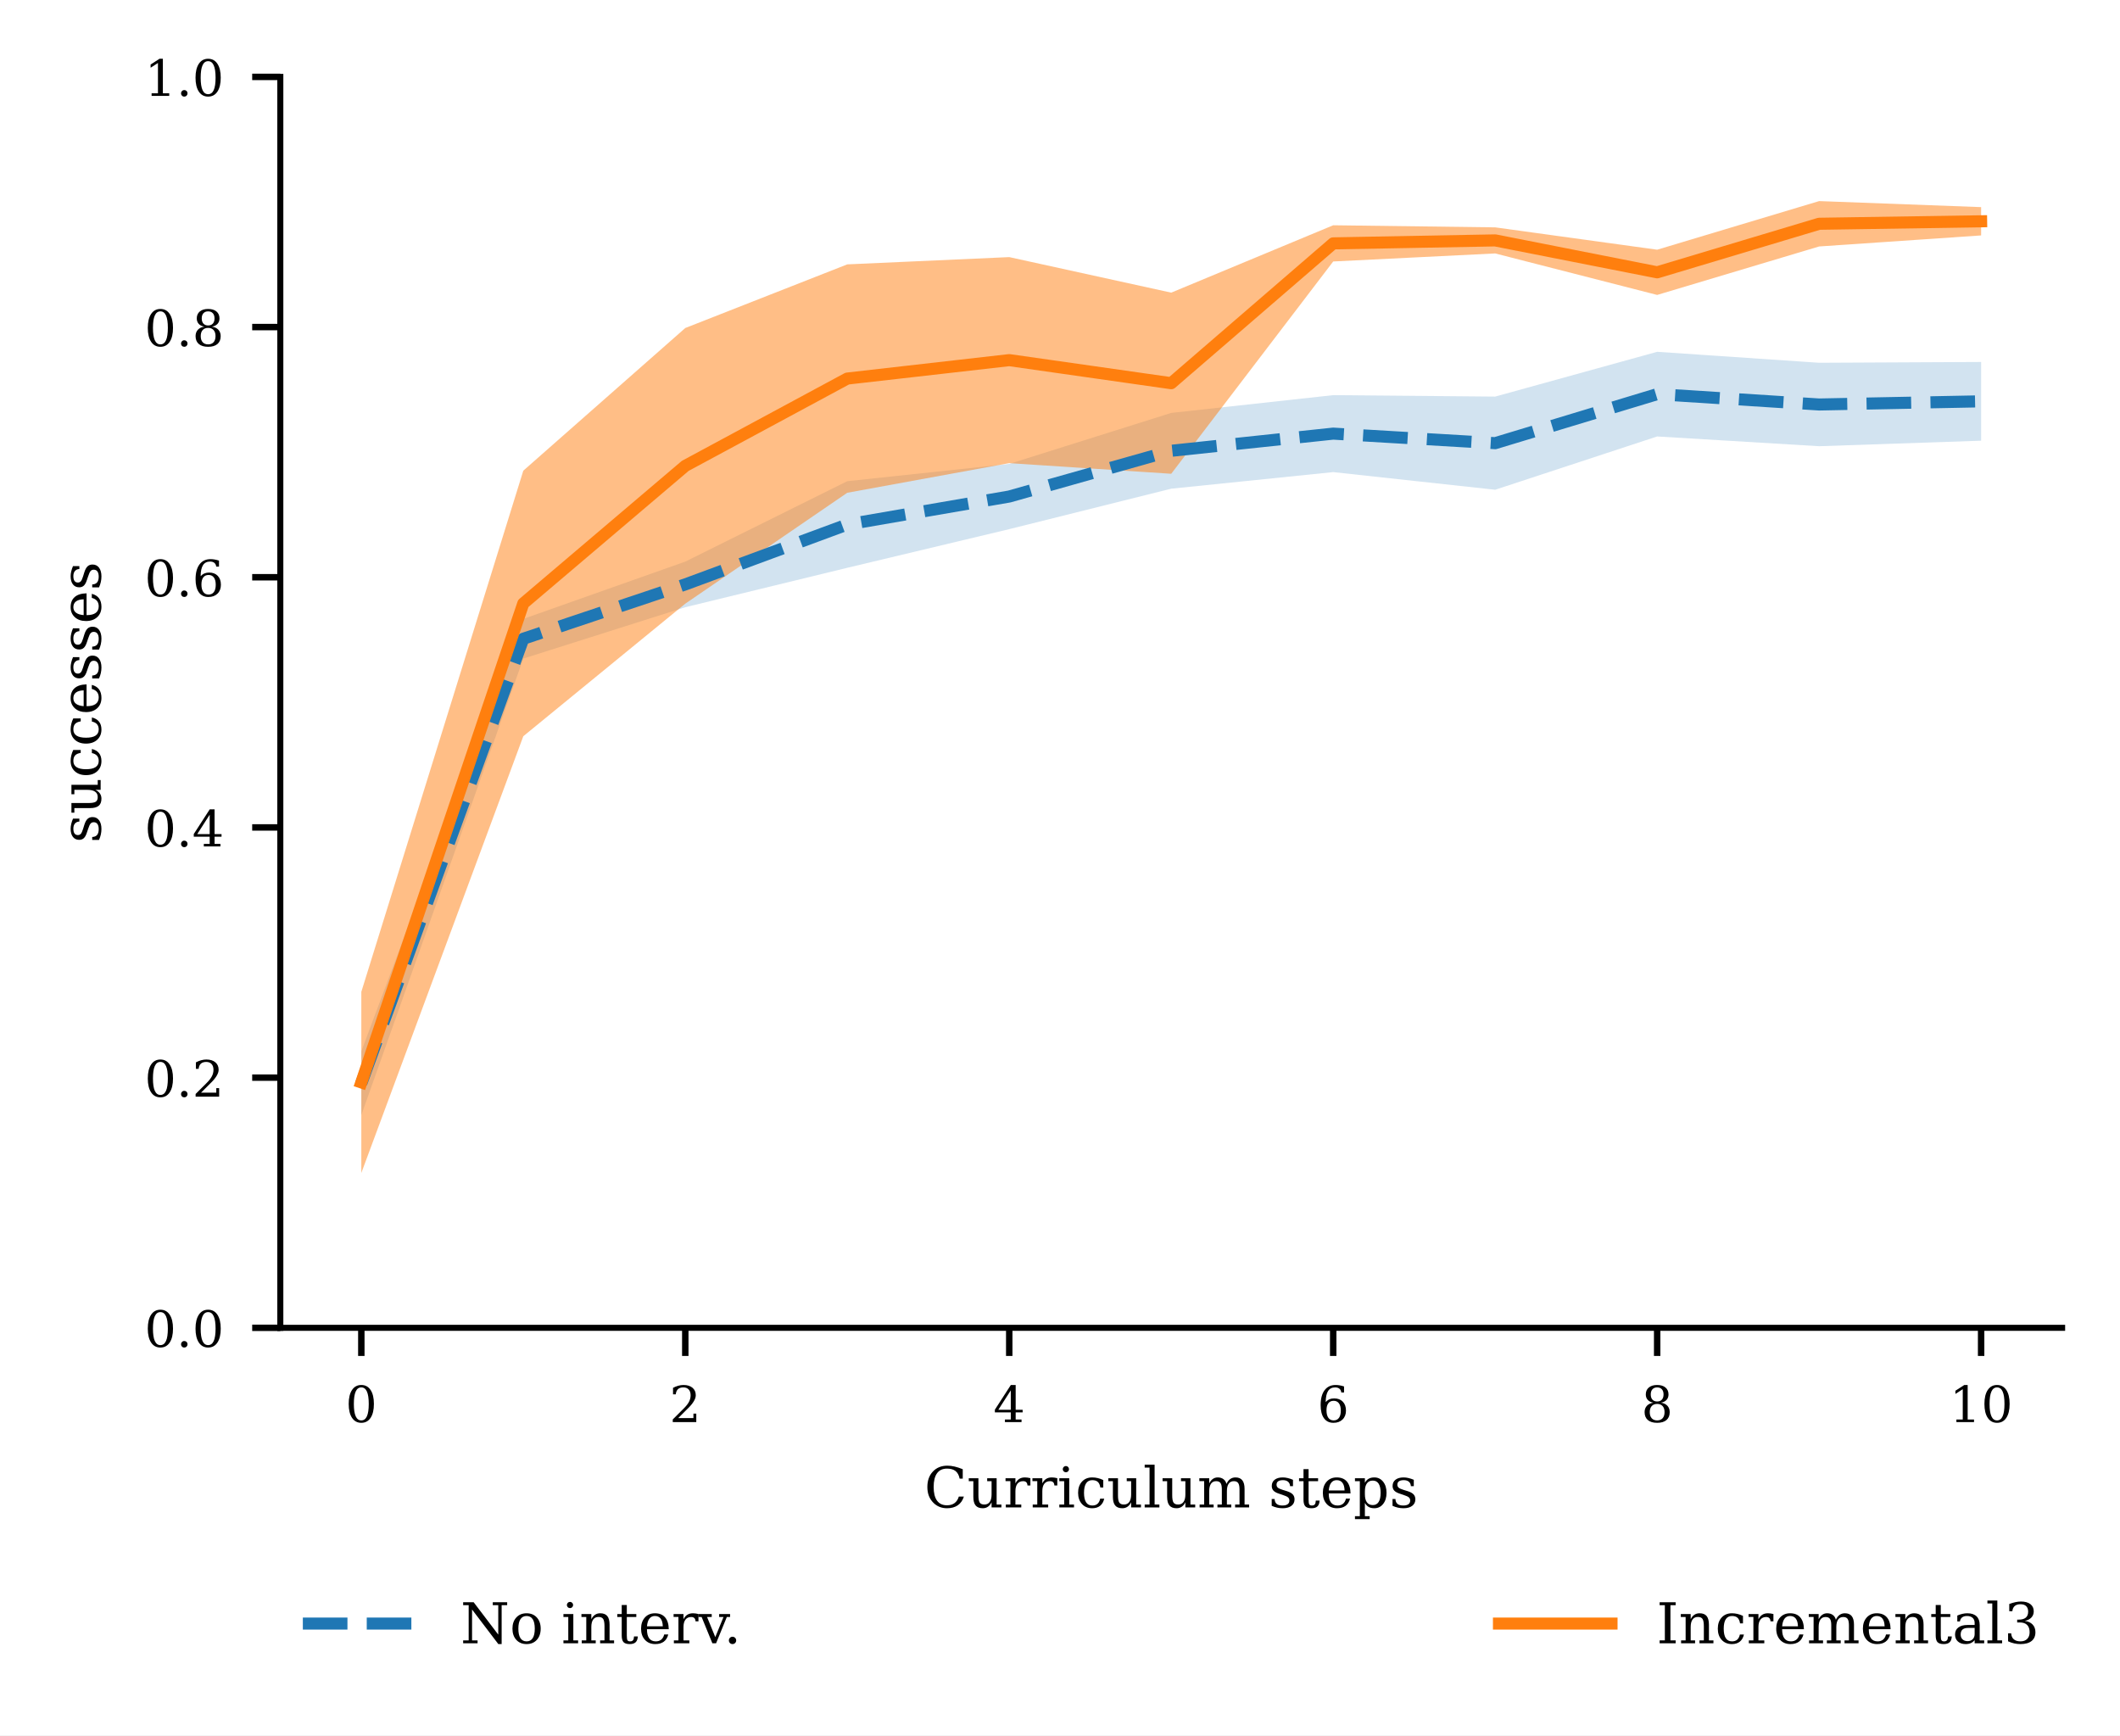
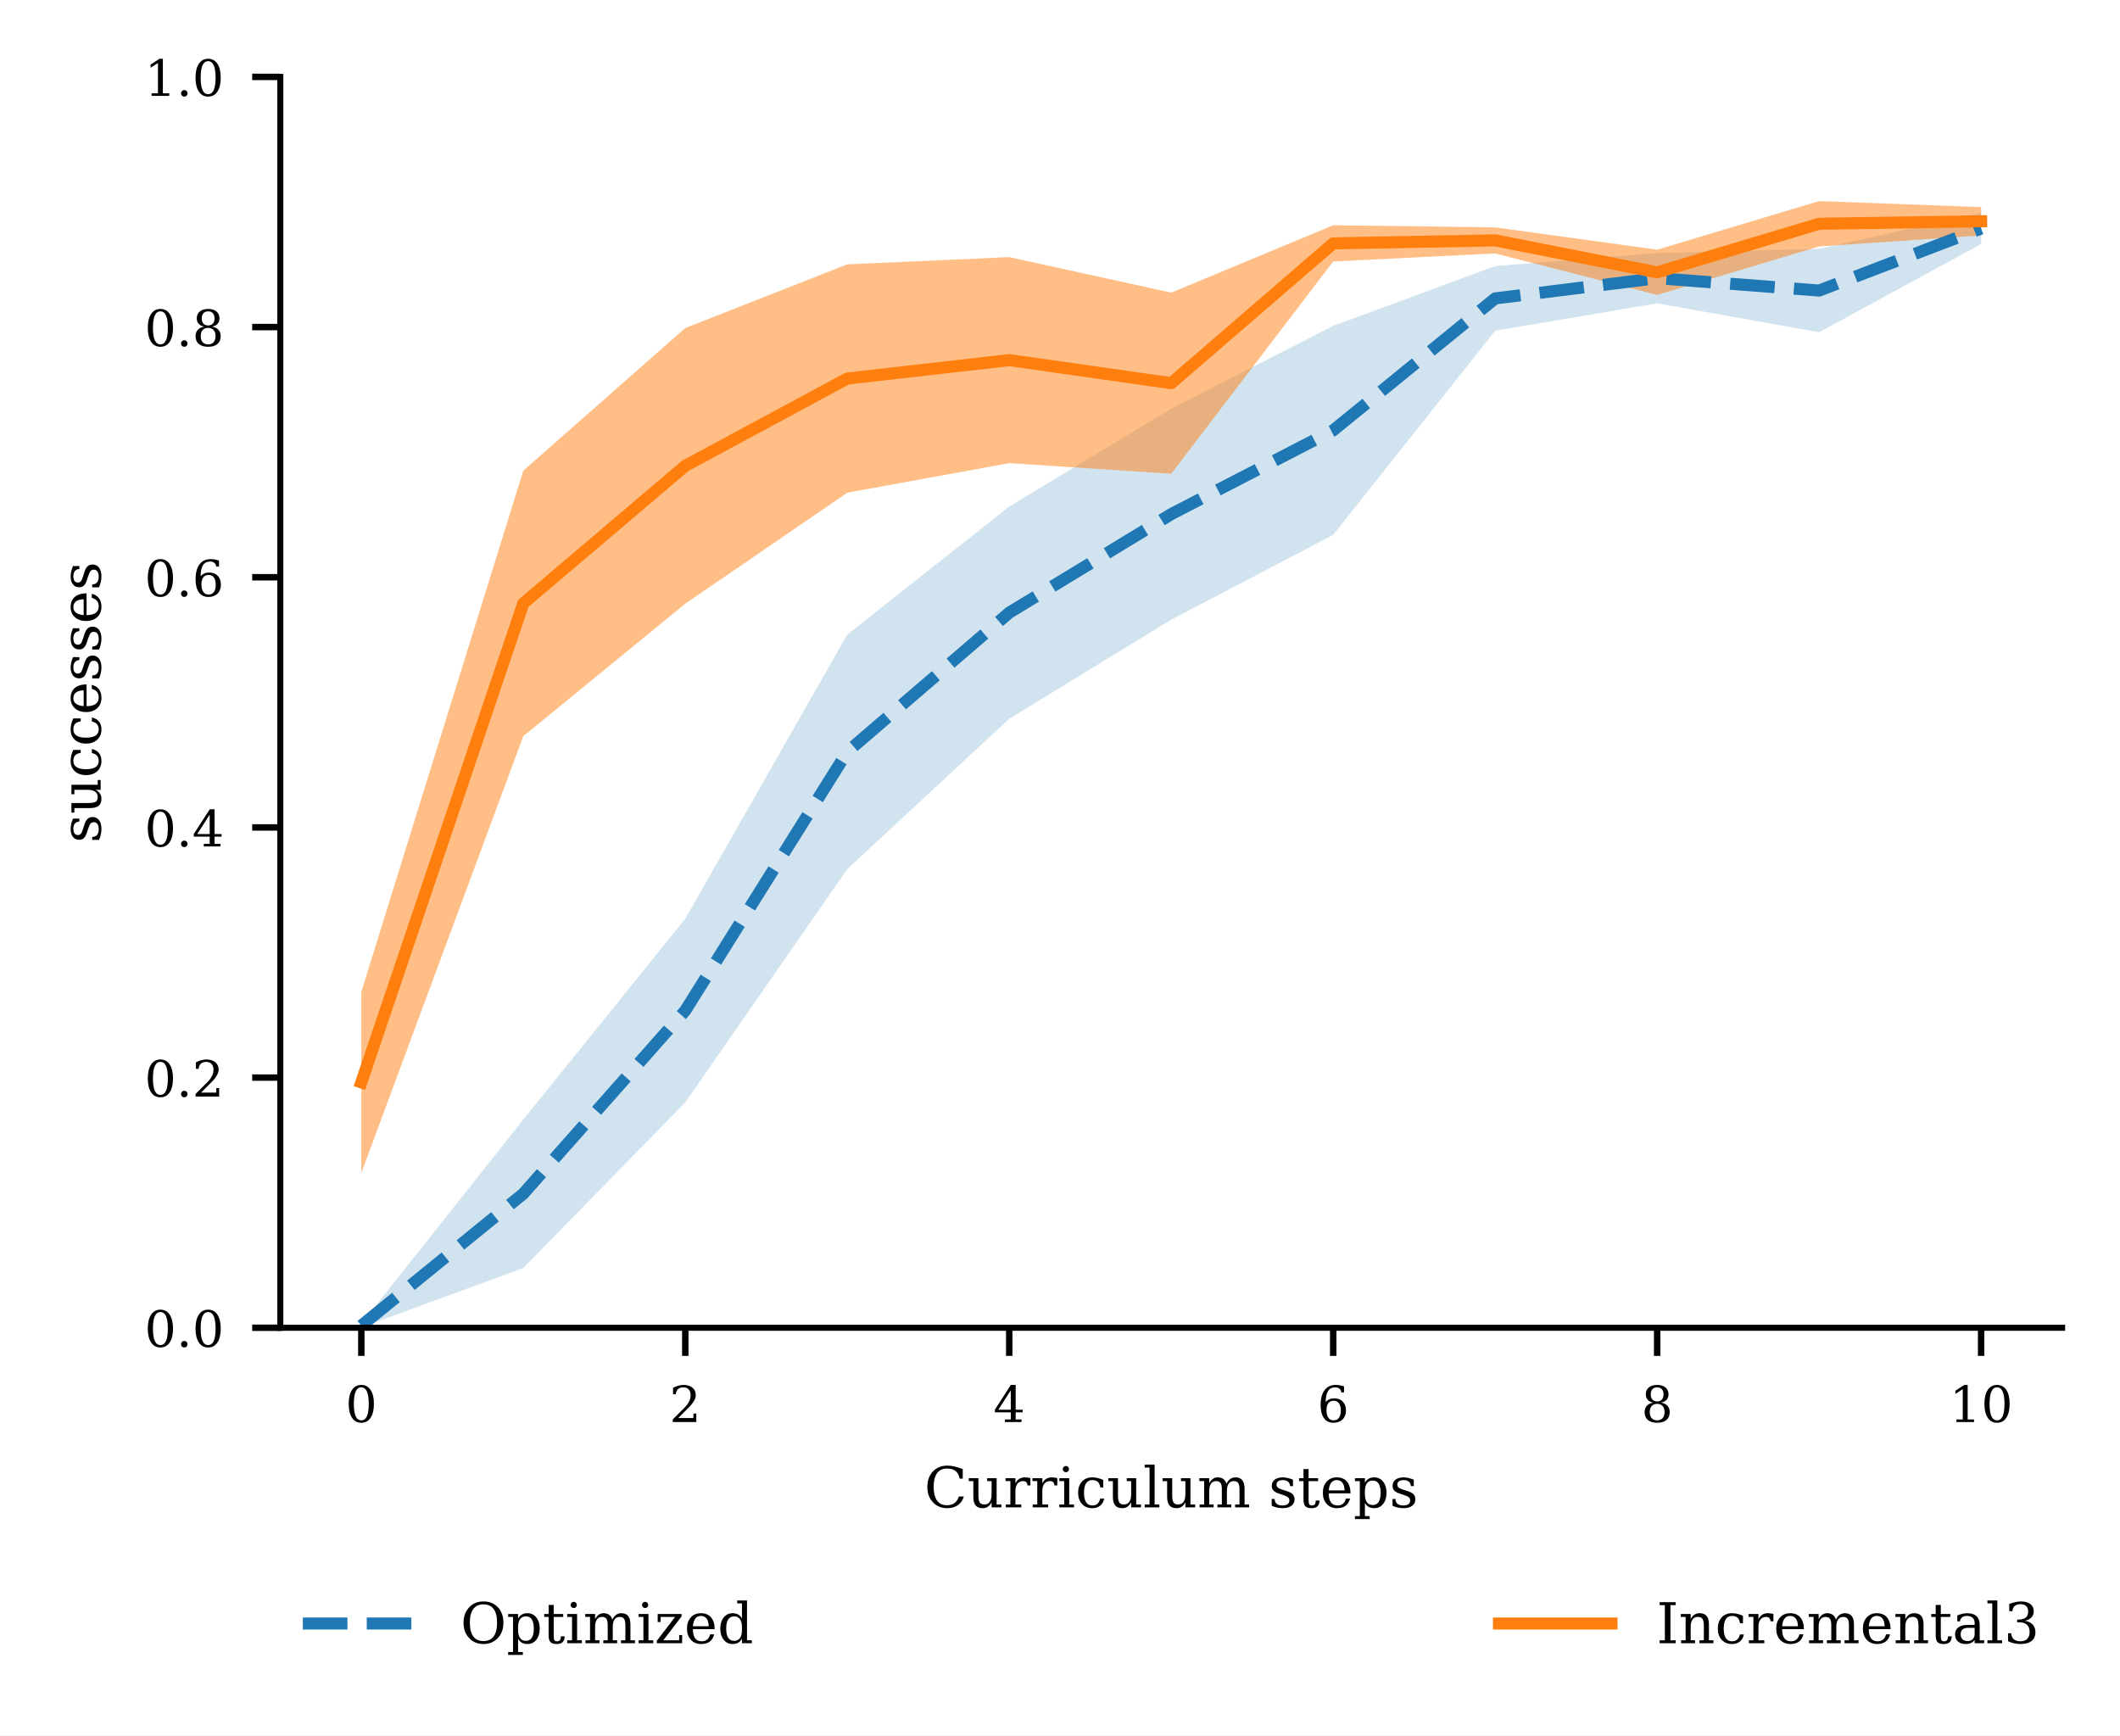
- <svg xmlns="http://www.w3.org/2000/svg" xmlns:xlink="http://www.w3.org/1999/xlink" width="263.71pt" height="215.849pt" viewBox="0 0 263.71 215.849" version="1.1">
+ <svg xmlns="http://www.w3.org/2000/svg" xmlns:xlink="http://www.w3.org/1999/xlink" width="263.71pt" height="215.841pt" viewBox="0 0 263.71 215.841" version="1.1">
  <defs>
    <style type="text/css">*{stroke-linejoin: round; stroke-linecap: butt}</style>
  </defs>
  <g id="figure_1">
    <g id="patch_1">
-       <path d="M 0 215.849  L 263.71 215.849  L 263.71 0  L 0 0  z " style="fill: #ffffff" />
+       <path d="M 0 215.841  L 263.71 215.841  L 263.71 -0  L 0 -0  z " style="fill: #ffffff" />
    </g>
    <g id="axes_1">
      <g id="patch_2">
-         <path d="M 34.87 165.156  L 256.51 165.156  L 256.51 9.564  L 34.87 9.564  z " style="fill: #ffffff" />
+         <path d="M 34.87 165.149  L 256.51 165.149  L 256.51 9.564  L 34.87 9.564  z " style="fill: #ffffff" />
      </g>
      <g id="PolyCollection_1">
-         <path d="M 44.945 130.766  L 44.945 138.704  L 65.094 81.917  L 85.243 75.527  L 105.392 70.624  L 125.541 65.816  L 145.69 60.784  L 165.839 58.721  L 185.988 60.915  L 206.137 54.288  L 226.286 55.5  L 246.435 54.814  L 246.435 45.022  L 246.435 45.022  L 226.286 45.122  L 206.137 43.758  L 185.988 49.329  L 165.839 49.149  L 145.69 51.358  L 125.541 57.7  L 105.392 59.852  L 85.243 69.852  L 65.094 76.979  L 44.945 130.766  z " clip-path="url(#p3409b1a9f8)" style="fill: #1f77b4; fill-opacity: 0.2" />
+         <path d="M 44.945 164.655  L 44.945 165.118  L 65.094 157.712  L 85.243 137.123  L 105.392 108.099  L 125.541 89.404  L 145.69 77.076  L 165.839 66.527  L 185.988 41.137  L 206.137 37.731  L 226.286 41.324  L 246.435 30.357  L 246.435 26.478  L 246.435 26.478  L 226.286 30.954  L 206.137 31.465  L 185.988 33.098  L 165.839 40.531  L 145.69 50.823  L 125.541 63.002  L 105.392 78.931  L 85.243 114.268  L 65.094 139.244  L 44.945 164.655  z " clip-path="url(#p865ead64a2)" style="fill: #1f77b4; fill-opacity: 0.2" />
      </g>
      <g id="PolyCollection_2">
-         <path d="M 44.945 123.368  L 44.945 145.897  L 65.094 91.573  L 85.243 75.086  L 105.392 61.291  L 125.541 57.607  L 145.69 58.929  L 165.839 32.522  L 185.988 31.523  L 206.137 36.685  L 226.286 30.655  L 246.435 29.283  L 246.435 25.763  L 246.435 25.763  L 226.286 25.012  L 206.137 31.059  L 185.988 28.279  L 165.839 28.019  L 145.69 36.399  L 125.541 31.979  L 105.392 32.883  L 85.243 40.799  L 65.094 58.544  L 44.945 123.368  z " clip-path="url(#p3409b1a9f8)" style="fill: #ff7f0e; fill-opacity: 0.5" />
+         <path d="M 44.945 123.362  L 44.945 145.891  L 65.094 91.569  L 85.243 75.084  L 105.392 61.288  L 125.541 57.605  L 145.69 58.926  L 165.839 32.521  L 185.988 31.522  L 206.137 36.684  L 226.286 30.654  L 246.435 29.282  L 246.435 25.763  L 246.435 25.763  L 226.286 25.011  L 206.137 31.058  L 185.988 28.278  L 165.839 28.019  L 145.69 36.398  L 125.541 31.978  L 105.392 32.882  L 85.243 40.798  L 65.094 58.541  L 44.945 123.362  z " clip-path="url(#p865ead64a2)" style="fill: #ff7f0e; fill-opacity: 0.5" />
      </g>
      <g id="matplotlib.axis_1">
        <g id="xtick_1">
          <g id="line2d_1">
            <defs>
-               <path id="m6408f4164b" d="M 0 0  L 0 3.5  " style="stroke: #000000; stroke-width: 0.8" />
-             </defs>
-             <g>
-               <use xlink:href="#m6408f4164b" x="44.945" y="165.156" style="stroke: #000000; stroke-width: 0.8" />
+               <path id="mad2e5ee9d0" d="M 0 0  L 0 3.5  " style="stroke: #000000; stroke-width: 0.8" />
+             </defs>
+             <g>
+               <use xlink:href="#mad2e5ee9d0" x="44.945" y="165.149" style="stroke: #000000; stroke-width: 0.8" />
            </g>
          </g>
          <g id="text_1">
-             <g transform="translate(42.96507 176.8841)scale(0.062222 -0.062222)">
+             <g transform="translate(42.96507 176.8772)scale(0.062222 -0.062222)">
              <defs>
                <path id="DejaVuSerif-30" d="M 2034 219  Q 2513 219 2750 744  Q 2988 1269 2988 2328  Q 2988 3391 2750 3916  Q 2513 4441 2034 4441  Q 1556 4441 1318 3916  Q 1081 3391 1081 2328  Q 1081 1269 1318 744  Q 1556 219 2034 219  z M 2034 -91  Q 1275 -91 848 546  Q 422 1184 422 2328  Q 422 3475 848 4112  Q 1275 4750 2034 4750  Q 2797 4750 3222 4112  Q 3647 3475 3647 2328  Q 3647 1184 3222 546  Q 2797 -91 2034 -91  z " transform="scale(0.015625)" />
              </defs>
              <use xlink:href="#DejaVuSerif-30" />
            </g>
          </g>
        </g>
        <g id="xtick_2">
          <g id="line2d_2">
            <g>
-               <use xlink:href="#m6408f4164b" x="85.243" y="165.156" style="stroke: #000000; stroke-width: 0.8" />
+               <use xlink:href="#mad2e5ee9d0" x="85.243" y="165.149" style="stroke: #000000; stroke-width: 0.8" />
            </g>
          </g>
          <g id="text_2">
-             <g transform="translate(83.26325 176.8841)scale(0.062222 -0.062222)">
+             <g transform="translate(83.26325 176.8772)scale(0.062222 -0.062222)">
              <defs>
                <path id="DejaVuSerif-32" d="M 819 3553  L 469 3553  L 469 4384  Q 803 4563 1142 4656  Q 1481 4750 1806 4750  Q 2534 4750 2956 4397  Q 3378 4044 3378 3438  Q 3378 2753 2422 1800  Q 2347 1728 2309 1691  L 1131 513  L 3078 513  L 3078 1088  L 3444 1088  L 3444 0  L 434 0  L 434 341  L 1850 1753  Q 2319 2222 2519 2614  Q 2719 3006 2719 3438  Q 2719 3909 2473 4175  Q 2228 4441 1797 4441  Q 1350 4441 1106 4219  Q 863 3997 819 3553  z " transform="scale(0.015625)" />
              </defs>
              <use xlink:href="#DejaVuSerif-32" />
            </g>
          </g>
        </g>
        <g id="xtick_3">
          <g id="line2d_3">
            <g>
-               <use xlink:href="#m6408f4164b" x="125.541" y="165.156" style="stroke: #000000; stroke-width: 0.8" />
+               <use xlink:href="#mad2e5ee9d0" x="125.541" y="165.149" style="stroke: #000000; stroke-width: 0.8" />
            </g>
          </g>
          <g id="text_3">
-             <g transform="translate(123.5614 176.8841)scale(0.062222 -0.062222)">
+             <g transform="translate(123.5614 176.8772)scale(0.062222 -0.062222)">
              <defs>
                <path id="DejaVuSerif-34" d="M 2234 1581  L 2234 4063  L 641 1581  L 2234 1581  z M 3609 0  L 1484 0  L 1484 331  L 2234 331  L 2234 1247  L 197 1247  L 197 1588  L 2241 4750  L 2859 4750  L 2859 1581  L 3750 1581  L 3750 1247  L 2859 1247  L 2859 331  L 3609 331  L 3609 0  z " transform="scale(0.015625)" />
              </defs>
              <use xlink:href="#DejaVuSerif-34" />
            </g>
          </g>
        </g>
        <g id="xtick_4">
          <g id="line2d_4">
            <g>
-               <use xlink:href="#m6408f4164b" x="165.839" y="165.156" style="stroke: #000000; stroke-width: 0.8" />
+               <use xlink:href="#mad2e5ee9d0" x="165.839" y="165.149" style="stroke: #000000; stroke-width: 0.8" />
            </g>
          </g>
          <g id="text_4">
-             <g transform="translate(163.8596 176.8841)scale(0.062222 -0.062222)">
+             <g transform="translate(163.8596 176.8772)scale(0.062222 -0.062222)">
              <defs>
                <path id="DejaVuSerif-36" d="M 2094 219  Q 2534 219 2771 542  Q 3009 866 3009 1472  Q 3009 2078 2771 2401  Q 2534 2725 2094 2725  Q 1647 2725 1412 2412  Q 1178 2100 1178 1509  Q 1178 888 1415 553  Q 1653 219 2094 219  z M 1075 2569  Q 1288 2803 1556 2918  Q 1825 3034 2163 3034  Q 2859 3034 3264 2615  Q 3669 2197 3669 1472  Q 3669 763 3233 336  Q 2797 -91 2069 -91  Q 1278 -91 853 498  Q 428 1088 428 2181  Q 428 3406 931 4078  Q 1434 4750 2350 4750  Q 2597 4750 2869 4703  Q 3141 4656 3425 4563  L 3425 3794  L 3072 3794  Q 3034 4109 2831 4275  Q 2628 4441 2284 4441  Q 1678 4441 1381 3981  Q 1084 3522 1075 2569  z " transform="scale(0.015625)" />
              </defs>
              <use xlink:href="#DejaVuSerif-36" />
            </g>
          </g>
        </g>
        <g id="xtick_5">
          <g id="line2d_5">
            <g>
-               <use xlink:href="#m6408f4164b" x="206.137" y="165.156" style="stroke: #000000; stroke-width: 0.8" />
+               <use xlink:href="#mad2e5ee9d0" x="206.137" y="165.149" style="stroke: #000000; stroke-width: 0.8" />
            </g>
          </g>
          <g id="text_5">
-             <g transform="translate(204.1578 176.8841)scale(0.062222 -0.062222)">
+             <g transform="translate(204.1578 176.8772)scale(0.062222 -0.062222)">
              <defs>
                <path id="DejaVuSerif-38" d="M 2981 1275  Q 2981 1775 2732 2051  Q 2484 2328 2034 2328  Q 1584 2328 1336 2051  Q 1088 1775 1088 1275  Q 1088 772 1336 495  Q 1584 219 2034 219  Q 2484 219 2732 495  Q 2981 772 2981 1275  z M 2853 3541  Q 2853 3966 2637 4203  Q 2422 4441 2034 4441  Q 1650 4441 1433 4203  Q 1216 3966 1216 3541  Q 1216 3113 1433 2875  Q 1650 2638 2034 2638  Q 2422 2638 2637 2875  Q 2853 3113 2853 3541  z M 2516 2484  Q 3047 2413 3344 2092  Q 3641 1772 3641 1275  Q 3641 619 3225 264  Q 2809 -91 2034 -91  Q 1263 -91 845 264  Q 428 619 428 1275  Q 428 1772 725 2092  Q 1022 2413 1556 2484  Q 1084 2569 832 2842  Q 581 3116 581 3541  Q 581 4103 968 4426  Q 1356 4750 2034 4750  Q 2713 4750 3100 4426  Q 3488 4103 3488 3541  Q 3488 3116 3236 2842  Q 2984 2569 2516 2484  z " transform="scale(0.015625)" />
              </defs>
              <use xlink:href="#DejaVuSerif-38" />
            </g>
          </g>
        </g>
        <g id="xtick_6">
          <g id="line2d_6">
            <g>
-               <use xlink:href="#m6408f4164b" x="246.435" y="165.156" style="stroke: #000000; stroke-width: 0.8" />
+               <use xlink:href="#mad2e5ee9d0" x="246.435" y="165.149" style="stroke: #000000; stroke-width: 0.8" />
            </g>
          </g>
          <g id="text_6">
-             <g transform="translate(242.4765 176.8841)scale(0.062222 -0.062222)">
+             <g transform="translate(242.4765 176.8772)scale(0.062222 -0.062222)">
              <defs>
                <path id="DejaVuSerif-31" d="M 909 0  L 909 331  L 1722 331  L 1722 4213  L 781 3603  L 781 4013  L 1919 4750  L 2350 4750  L 2350 331  L 3163 331  L 3163 0  L 909 0  z " transform="scale(0.015625)" />
              </defs>
              <use xlink:href="#DejaVuSerif-31" />
              <use xlink:href="#DejaVuSerif-30" x="63.623" />
            </g>
          </g>
        </g>
        <g id="text_7">
-           <g transform="translate(114.9627 187.497)scale(0.07 -0.07)">
+           <g transform="translate(114.9627 187.4901)scale(0.07 -0.07)">
            <defs>
              <path id="DejaVuSerif-43" d="M 4513 1234  Q 4306 581 3820 245  Q 3334 -91 2591 -91  Q 2134 -91 1743 65  Q 1353 222 1050 525  Q 700 875 529 1320  Q 359 1766 359 2328  Q 359 3416 987 4083  Q 1616 4750 2644 4750  Q 3025 4750 3456 4650  Q 3888 4550 4384 4347  L 4384 3272  L 4031 3272  Q 3916 3859 3567 4137  Q 3219 4416 2591 4416  Q 1844 4416 1459 3886  Q 1075 3356 1075 2328  Q 1075 1303 1459 773  Q 1844 244 2591 244  Q 3113 244 3450 492  Q 3788 741 3938 1234  L 4513 1234  z " transform="scale(0.015625)" />
              <path id="DejaVuSerif-75" d="M 2266 3322  L 3341 3322  L 3341 331  L 3884 331  L 3884 0  L 2766 0  L 2766 588  Q 2606 256 2353 82  Q 2100 -91 1766 -91  Q 1213 -91 952 223  Q 691 538 691 1209  L 691 2988  L 172 2988  L 172 3322  L 1269 3322  L 1269 1388  Q 1269 781 1417 556  Q 1566 331 1947 331  Q 2347 331 2556 625  Q 2766 919 2766 1478  L 2766 2988  L 2266 2988  L 2266 3322  z " transform="scale(0.015625)" />
              <path id="DejaVuSerif-72" d="M 3059 3328  L 3059 2497  L 2728 2497  Q 2713 2744 2591 2866  Q 2469 2988 2234 2988  Q 1809 2988 1582 2694  Q 1356 2400 1356 1850  L 1356 331  L 2022 331  L 2022 0  L 263 0  L 263 331  L 781 331  L 781 2994  L 231 2994  L 231 3322  L 1356 3322  L 1356 2731  Q 1525 3078 1790 3245  Q 2056 3413 2438 3413  Q 2578 3413 2733 3391  Q 2888 3369 3059 3328  z " transform="scale(0.015625)" />
              <path id="DejaVuSerif-69" d="M 622 4353  Q 622 4497 726 4603  Q 831 4709 978 4709  Q 1122 4709 1226 4603  Q 1331 4497 1331 4353  Q 1331 4206 1228 4103  Q 1125 4000 978 4000  Q 831 4000 726 4103  Q 622 4206 622 4353  z M 1356 331  L 1900 331  L 1900 0  L 231 0  L 231 331  L 781 331  L 781 2988  L 231 2988  L 231 3322  L 1356 3322  L 1356 331  z " transform="scale(0.015625)" />
              <path id="DejaVuSerif-63" d="M 3291 997  Q 3169 466 2822 187  Q 2475 -91 1925 -91  Q 1200 -91 759 389  Q 319 869 319 1663  Q 319 2459 759 2936  Q 1200 3413 1925 3413  Q 2241 3413 2553 3339  Q 2866 3266 3181 3116  L 3181 2266  L 2847 2266  Q 2781 2703 2561 2903  Q 2341 3103 1931 3103  Q 1466 3103 1228 2742  Q 991 2381 991 1663  Q 991 944 1227 581  Q 1463 219 1931 219  Q 2303 219 2525 412  Q 2747 606 2828 997  L 3291 997  z " transform="scale(0.015625)" />
              <path id="DejaVuSerif-6c" d="M 1313 331  L 1856 331  L 1856 0  L 184 0  L 184 331  L 738 331  L 738 4531  L 184 4531  L 184 4863  L 1313 4863  L 1313 331  z " transform="scale(0.015625)" />
              <path id="DejaVuSerif-6d" d="M 3316 2675  Q 3481 3041 3739 3227  Q 3997 3413 4341 3413  Q 4863 3413 5119 3089  Q 5375 2766 5375 2113  L 5375 331  L 5894 331  L 5894 0  L 4300 0  L 4300 331  L 4800 331  L 4800 2047  Q 4800 2556 4650 2772  Q 4500 2988 4153 2988  Q 3769 2988 3567 2697  Q 3366 2406 3366 1850  L 3366 331  L 3866 331  L 3866 0  L 2291 0  L 2291 331  L 2791 331  L 2791 2069  Q 2791 2566 2641 2777  Q 2491 2988 2144 2988  Q 1759 2988 1557 2697  Q 1356 2406 1356 1850  L 1356 331  L 1856 331  L 1856 0  L 263 0  L 263 331  L 781 331  L 781 2994  L 231 2994  L 231 3322  L 1356 3322  L 1356 2731  Q 1516 3063 1762 3238  Q 2009 3413 2322 3413  Q 2709 3413 2968 3220  Q 3228 3028 3316 2675  z " transform="scale(0.015625)" />
              <path id="DejaVuSerif-20" transform="scale(0.015625)" />
              <path id="DejaVuSerif-73" d="M 359 184  L 359 959  L 691 959  Q 703 588 923 403  Q 1144 219 1575 219  Q 1963 219 2166 364  Q 2369 509 2369 788  Q 2369 1006 2220 1140  Q 2072 1275 1594 1428  L 1178 1569  Q 750 1706 558 1912  Q 366 2119 366 2438  Q 366 2894 700 3153  Q 1034 3413 1625 3413  Q 1888 3413 2178 3344  Q 2469 3275 2778 3144  L 2778 2419  L 2447 2419  Q 2434 2741 2221 2922  Q 2009 3103 1644 3103  Q 1281 3103 1095 2975  Q 909 2847 909 2591  Q 909 2381 1050 2254  Q 1191 2128 1613 1997  L 2069 1856  Q 2541 1709 2748 1489  Q 2956 1269 2956 922  Q 2956 450 2595 179  Q 2234 -91 1600 -91  Q 1278 -91 972 -22  Q 666 47 359 184  z " transform="scale(0.015625)" />
              <path id="DejaVuSerif-74" d="M 691 2988  L 184 2988  L 184 3322  L 691 3322  L 691 4353  L 1269 4353  L 1269 3322  L 2350 3322  L 2350 2988  L 1269 2988  L 1269 878  Q 1269 456 1350 337  Q 1431 219 1650 219  Q 1875 219 1978 351  Q 2081 484 2088 781  L 2522 781  Q 2497 328 2275 118  Q 2053 -91 1600 -91  Q 1103 -91 897 129  Q 691 350 691 878  L 691 2988  z " transform="scale(0.015625)" />
              <path id="DejaVuSerif-65" d="M 3469 1600  L 991 1600  L 991 1575  Q 991 903 1244 561  Q 1497 219 1991 219  Q 2369 219 2611 417  Q 2853 616 2950 1006  L 3413 1006  Q 3275 459 2904 184  Q 2534 -91 1931 -91  Q 1203 -91 761 389  Q 319 869 319 1663  Q 319 2450 753 2931  Q 1188 3413 1894 3413  Q 2647 3413 3050 2948  Q 3453 2484 3469 1600  z M 2791 1931  Q 2772 2513 2545 2808  Q 2319 3103 1894 3103  Q 1497 3103 1269 2806  Q 1041 2509 991 1931  L 2791 1931  z " transform="scale(0.015625)" />
              <path id="DejaVuSerif-70" d="M 1313 1825  L 1313 1497  Q 1313 897 1542 583  Q 1772 269 2209 269  Q 2650 269 2876 622  Q 3103 975 3103 1663  Q 3103 2353 2876 2703  Q 2650 3053 2209 3053  Q 1772 3053 1542 2737  Q 1313 2422 1313 1825  z M 738 2988  L 184 2988  L 184 3322  L 1313 3322  L 1313 2803  Q 1481 3116 1742 3264  Q 2003 3413 2388 3413  Q 3000 3413 3387 2928  Q 3775 2444 3775 1663  Q 3775 881 3387 395  Q 3000 -91 2388 -91  Q 2003 -91 1742 57  Q 1481 206 1313 519  L 1313 -997  L 1856 -997  L 1856 -1331  L 184 -1331  L 184 -997  L 738 -997  L 738 2988  z " transform="scale(0.015625)" />
            </defs>
            <use xlink:href="#DejaVuSerif-43" />
            <use xlink:href="#DejaVuSerif-75" x="76.514" />
            <use xlink:href="#DejaVuSerif-72" x="140.918" />
            <use xlink:href="#DejaVuSerif-72" x="188.721" />
            <use xlink:href="#DejaVuSerif-69" x="236.523" />
            <use xlink:href="#DejaVuSerif-63" x="268.506" />
            <use xlink:href="#DejaVuSerif-75" x="324.512" />
            <use xlink:href="#DejaVuSerif-6c" x="388.916" />
            <use xlink:href="#DejaVuSerif-75" x="420.898" />
            <use xlink:href="#DejaVuSerif-6d" x="485.303" />
            <use xlink:href="#DejaVuSerif-20" x="580.127" />
            <use xlink:href="#DejaVuSerif-73" x="611.914" />
            <use xlink:href="#DejaVuSerif-74" x="663.232" />
            <use xlink:href="#DejaVuSerif-65" x="703.418" />
            <use xlink:href="#DejaVuSerif-70" x="762.598" />
            <use xlink:href="#DejaVuSerif-73" x="826.611" />
          </g>
        </g>
      </g>
      <g id="matplotlib.axis_2">
        <g id="ytick_1">
          <g id="line2d_7">
            <defs>
-               <path id="m2128c39c2e" d="M 0 0  L -3.5 0  " style="stroke: #000000; stroke-width: 0.8" />
-             </defs>
-             <g>
-               <use xlink:href="#m2128c39c2e" x="34.87" y="165.156" style="stroke: #000000; stroke-width: 0.8" />
+               <path id="mfc390ad70b" d="M 0 0  L -3.5 0  " style="stroke: #000000; stroke-width: 0.8" />
+             </defs>
+             <g>
+               <use xlink:href="#mfc390ad70b" x="34.87" y="165.149" style="stroke: #000000; stroke-width: 0.8" />
            </g>
          </g>
          <g id="text_8">
-             <g transform="translate(17.97469 167.5201)scale(0.062222 -0.062222)">
+             <g transform="translate(17.97469 167.5132)scale(0.062222 -0.062222)">
              <defs>
                <path id="DejaVuSerif-2e" d="M 603 325  Q 603 500 722 622  Q 841 744 1019 744  Q 1191 744 1312 622  Q 1434 500 1434 325  Q 1434 153 1312 31  Q 1191 -91 1019 -91  Q 841 -91 722 29  Q 603 150 603 325  z " transform="scale(0.015625)" />
              </defs>
              <use xlink:href="#DejaVuSerif-30" />
              <use xlink:href="#DejaVuSerif-2e" x="63.623" />
              <use xlink:href="#DejaVuSerif-30" x="95.41" />
            </g>
          </g>
        </g>
        <g id="ytick_2">
          <g id="line2d_8">
            <g>
-               <use xlink:href="#m2128c39c2e" x="34.87" y="134.038" style="stroke: #000000; stroke-width: 0.8" />
+               <use xlink:href="#mfc390ad70b" x="34.87" y="134.032" style="stroke: #000000; stroke-width: 0.8" />
            </g>
          </g>
          <g id="text_9">
-             <g transform="translate(17.97469 136.4017)scale(0.062222 -0.062222)">
+             <g transform="translate(17.97469 136.3961)scale(0.062222 -0.062222)">
              <use xlink:href="#DejaVuSerif-30" />
              <use xlink:href="#DejaVuSerif-2e" x="63.623" />
              <use xlink:href="#DejaVuSerif-32" x="95.41" />
            </g>
          </g>
        </g>
        <g id="ytick_3">
          <g id="line2d_9">
            <g>
-               <use xlink:href="#m2128c39c2e" x="34.87" y="102.919" style="stroke: #000000; stroke-width: 0.8" />
+               <use xlink:href="#mfc390ad70b" x="34.87" y="102.915" style="stroke: #000000; stroke-width: 0.8" />
            </g>
          </g>
          <g id="text_10">
-             <g transform="translate(17.97469 105.2833)scale(0.062222 -0.062222)">
+             <g transform="translate(17.97469 105.2791)scale(0.062222 -0.062222)">
              <use xlink:href="#DejaVuSerif-30" />
              <use xlink:href="#DejaVuSerif-2e" x="63.623" />
              <use xlink:href="#DejaVuSerif-34" x="95.41" />
            </g>
          </g>
        </g>
        <g id="ytick_4">
          <g id="line2d_10">
            <g>
-               <use xlink:href="#m2128c39c2e" x="34.87" y="71.801" style="stroke: #000000; stroke-width: 0.8" />
+               <use xlink:href="#mfc390ad70b" x="34.87" y="71.798" style="stroke: #000000; stroke-width: 0.8" />
            </g>
          </g>
          <g id="text_11">
-             <g transform="translate(17.97469 74.16481)scale(0.062222 -0.062222)">
+             <g transform="translate(17.97469 74.16203)scale(0.062222 -0.062222)">
              <use xlink:href="#DejaVuSerif-30" />
              <use xlink:href="#DejaVuSerif-2e" x="63.623" />
              <use xlink:href="#DejaVuSerif-36" x="95.41" />
            </g>
          </g>
        </g>
        <g id="ytick_5">
          <g id="line2d_11">
            <g>
-               <use xlink:href="#m2128c39c2e" x="34.87" y="40.682" style="stroke: #000000; stroke-width: 0.8" />
+               <use xlink:href="#mfc390ad70b" x="34.87" y="40.681" style="stroke: #000000; stroke-width: 0.8" />
            </g>
          </g>
          <g id="text_12">
-             <g transform="translate(17.97469 43.04636)scale(0.062222 -0.062222)">
+             <g transform="translate(17.97469 43.04497)scale(0.062222 -0.062222)">
              <use xlink:href="#DejaVuSerif-30" />
              <use xlink:href="#DejaVuSerif-2e" x="63.623" />
              <use xlink:href="#DejaVuSerif-38" x="95.41" />
            </g>
          </g>
        </g>
        <g id="ytick_6">
          <g id="line2d_12">
            <g>
-               <use xlink:href="#m2128c39c2e" x="34.87" y="9.564" style="stroke: #000000; stroke-width: 0.8" />
+               <use xlink:href="#mfc390ad70b" x="34.87" y="9.564" style="stroke: #000000; stroke-width: 0.8" />
            </g>
          </g>
          <g id="text_13">
            <g transform="translate(17.97469 11.92792)scale(0.062222 -0.062222)">
              <use xlink:href="#DejaVuSerif-31" />
              <use xlink:href="#DejaVuSerif-2e" x="63.623" />
              <use xlink:href="#DejaVuSerif-30" x="95.41" />
            </g>
          </g>
        </g>
        <g id="text_14">
-           <g transform="translate(12.51891 104.8612)rotate(-90)scale(0.07 -0.07)">
+           <g transform="translate(12.51891 104.8577)rotate(-90)scale(0.07 -0.07)">
            <use xlink:href="#DejaVuSerif-73" />
            <use xlink:href="#DejaVuSerif-75" x="51.318" />
            <use xlink:href="#DejaVuSerif-63" x="115.723" />
            <use xlink:href="#DejaVuSerif-63" x="171.729" />
            <use xlink:href="#DejaVuSerif-65" x="227.734" />
            <use xlink:href="#DejaVuSerif-73" x="286.914" />
            <use xlink:href="#DejaVuSerif-73" x="338.232" />
            <use xlink:href="#DejaVuSerif-65" x="389.551" />
            <use xlink:href="#DejaVuSerif-73" x="448.73" />
          </g>
        </g>
      </g>
      <g id="line2d_13">
-         <path d="M 44.945 134.735  L 65.094 79.448  L 85.243 72.69  L 105.392 65.238  L 125.541 61.758  L 145.69 56.071  L 165.839 53.935  L 185.988 55.122  L 206.137 49.023  L 226.286 50.311  L 246.435 49.918  " clip-path="url(#p3409b1a9f8)" style="fill: none; stroke-dasharray: 5.55,2.4; stroke-dashoffset: 0; stroke: #1f77b4; stroke-width: 1.5" />
+         <path d="M 44.945 164.886  L 65.094 148.478  L 85.243 125.696  L 105.392 93.515  L 125.541 76.203  L 145.69 63.949  L 165.839 53.529  L 185.988 37.118  L 206.137 34.598  L 226.286 36.139  L 246.435 28.418  " clip-path="url(#p865ead64a2)" style="fill: none; stroke-dasharray: 5.55,2.4; stroke-dashoffset: 0; stroke: #1f77b4; stroke-width: 1.5" />
      </g>
      <g id="line2d_14">
-         <path d="M 44.945 134.632  L 65.094 75.058  L 85.243 57.943  L 105.392 47.087  L 125.541 44.793  L 145.69 47.664  L 165.839 30.271  L 185.988 29.901  L 206.137 33.872  L 226.286 27.833  L 246.435 27.523  " clip-path="url(#p3409b1a9f8)" style="fill: none; stroke: #ff7f0e; stroke-width: 1.5; stroke-linecap: square" />
+         <path d="M 44.945 134.627  L 65.094 75.055  L 85.243 57.941  L 105.392 47.085  L 125.541 44.792  L 145.69 47.662  L 165.839 30.27  L 185.988 29.9  L 206.137 33.871  L 226.286 27.833  L 246.435 27.522  " clip-path="url(#p865ead64a2)" style="fill: none; stroke: #ff7f0e; stroke-width: 1.5; stroke-linecap: square" />
      </g>
      <g id="patch_3">
-         <path d="M 34.87 165.156  L 34.87 9.564  " style="fill: none; stroke: #000000; stroke-width: 0.75; stroke-linejoin: miter; stroke-linecap: square" />
+         <path d="M 34.87 165.149  L 34.87 9.564  " style="fill: none; stroke: #000000; stroke-width: 0.75; stroke-linejoin: miter; stroke-linecap: square" />
      </g>
      <g id="patch_4">
-         <path d="M 34.87 165.156  L 256.51 165.156  " style="fill: none; stroke: #000000; stroke-width: 0.75; stroke-linejoin: miter; stroke-linecap: square" />
+         <path d="M 34.87 165.149  L 256.51 165.149  " style="fill: none; stroke: #000000; stroke-width: 0.75; stroke-linejoin: miter; stroke-linecap: square" />
      </g>
      <g id="legend_1">
        <g id="line2d_15">
-           <path d="M 37.67 201.944  L 44.67 201.944  L 51.67 201.944  " style="fill: none; stroke-dasharray: 5.55,2.4; stroke-dashoffset: 0; stroke: #1f77b4; stroke-width: 1.5" />
+           <path d="M 37.67 201.935  L 44.67 201.935  L 51.67 201.935  " style="fill: none; stroke-dasharray: 5.55,2.4; stroke-dashoffset: 0; stroke: #1f77b4; stroke-width: 1.5" />
        </g>
        <g id="text_15">
-           <g transform="translate(57.26996 204.3935)scale(0.07 -0.07)">
-             <defs>
-               <path id="DejaVuSerif-4e" d="M 313 0  L 313 331  L 941 331  L 941 4331  L 313 4331  L 313 4666  L 1509 4666  L 4306 984  L 4306 4331  L 3681 4331  L 3681 4666  L 5319 4666  L 5319 4331  L 4691 4331  L 4691 -91  L 4313 -91  L 1325 3841  L 1325 331  L 1953 331  L 1953 0  L 313 0  z " transform="scale(0.015625)" />
-               <path id="DejaVuSerif-6f" d="M 1925 219  Q 2388 219 2623 584  Q 2859 950 2859 1663  Q 2859 2375 2623 2739  Q 2388 3103 1925 3103  Q 1463 3103 1227 2739  Q 991 2375 991 1663  Q 991 950 1228 584  Q 1466 219 1925 219  z M 1925 -91  Q 1200 -91 759 389  Q 319 869 319 1663  Q 319 2456 758 2934  Q 1197 3413 1925 3413  Q 2653 3413 3092 2934  Q 3531 2456 3531 1663  Q 3531 869 3092 389  Q 2653 -91 1925 -91  z " transform="scale(0.015625)" />
+           <g transform="translate(57.26996 204.3852)scale(0.07 -0.07)">
+             <defs>
+               <path id="DejaVuSerif-4f" d="M 2625 244  Q 3391 244 3781 770  Q 4172 1297 4172 2328  Q 4172 3363 3781 3889  Q 3391 4416 2625 4416  Q 1856 4416 1465 3889  Q 1075 3363 1075 2328  Q 1075 1297 1465 770  Q 1856 244 2625 244  z M 2625 -91  Q 2150 -91 1751 65  Q 1353 222 1050 525  Q 700 875 529 1319  Q 359 1763 359 2328  Q 359 2894 529 3339  Q 700 3784 1050 4134  Q 1356 4441 1750 4595  Q 2144 4750 2625 4750  Q 3641 4750 4266 4084  Q 4891 3419 4891 2328  Q 4891 1769 4719 1320  Q 4547 872 4197 525  Q 3891 219 3497 64  Q 3103 -91 2625 -91  z " transform="scale(0.015625)" />
+               <path id="DejaVuSerif-7a" d="M 256 0  L 256 269  L 2338 2988  L 691 2988  L 691 2413  L 359 2413  L 359 3322  L 3078 3322  L 3078 3053  L 997 331  L 2803 331  L 2803 934  L 3138 934  L 3138 0  L 256 0  z " transform="scale(0.015625)" />
+               <path id="DejaVuSerif-64" d="M 3359 331  L 3909 331  L 3909 0  L 2784 0  L 2784 519  Q 2616 206 2355 57  Q 2094 -91 1709 -91  Q 1097 -91 708 395  Q 319 881 319 1663  Q 319 2444 706 2928  Q 1094 3413 1709 3413  Q 2094 3413 2355 3264  Q 2616 3116 2784 2803  L 2784 4531  L 2241 4531  L 2241 4863  L 3359 4863  L 3359 331  z M 2784 1497  L 2784 1825  Q 2784 2422 2554 2737  Q 2325 3053 1888 3053  Q 1444 3053 1217 2703  Q 991 2353 991 1663  Q 991 975 1217 622  Q 1444 269 1888 269  Q 2325 269 2554 583  Q 2784 897 2784 1497  z " transform="scale(0.015625)" />
+             </defs>
+             <use xlink:href="#DejaVuSerif-4f" />
+             <use xlink:href="#DejaVuSerif-70" x="81.982" />
+             <use xlink:href="#DejaVuSerif-74" x="145.996" />
+             <use xlink:href="#DejaVuSerif-69" x="186.182" />
+             <use xlink:href="#DejaVuSerif-6d" x="218.164" />
+             <use xlink:href="#DejaVuSerif-69" x="312.988" />
+             <use xlink:href="#DejaVuSerif-7a" x="344.971" />
+             <use xlink:href="#DejaVuSerif-65" x="397.656" />
+             <use xlink:href="#DejaVuSerif-64" x="456.836" />
+           </g>
+         </g>
+         <g id="line2d_16">
+           <path d="M 186.459 201.935  L 193.459 201.935  L 200.459 201.935  " style="fill: none; stroke: #ff7f0e; stroke-width: 1.5; stroke-linecap: square" />
+         </g>
+         <g id="text_16">
+           <g transform="translate(206.0586 204.3852)scale(0.07 -0.07)">
+             <defs>
+               <path id="DejaVuSerif-49" d="M 1581 331  L 2175 331  L 2175 0  L 353 0  L 353 331  L 947 331  L 947 4331  L 353 4331  L 353 4666  L 2175 4666  L 2175 4331  L 1581 4331  L 1581 331  z " transform="scale(0.015625)" />
              <path id="DejaVuSerif-6e" d="M 263 0  L 263 331  L 781 331  L 781 2988  L 231 2988  L 231 3322  L 1356 3322  L 1356 2731  Q 1516 3069 1770 3241  Q 2025 3413 2363 3413  Q 2913 3413 3172 3097  Q 3431 2781 3431 2113  L 3431 331  L 3944 331  L 3944 0  L 2356 0  L 2356 331  L 2853 331  L 2853 1931  Q 2853 2541 2703 2767  Q 2553 2994 2175 2994  Q 1775 2994 1565 2701  Q 1356 2409 1356 1850  L 1356 331  L 1856 331  L 1856 0  L 263 0  z " transform="scale(0.015625)" />
-               <path id="DejaVuSerif-76" d="M 1581 0  L 359 2988  L -19 2988  L -19 3322  L 1509 3322  L 1509 2988  L 978 2988  L 1913 703  L 2847 2988  L 2350 2988  L 2350 3322  L 3597 3322  L 3597 2988  L 3225 2988  L 2003 0  L 1581 0  z " transform="scale(0.015625)" />
-             </defs>
-             <use xlink:href="#DejaVuSerif-4e" />
-             <use xlink:href="#DejaVuSerif-6f" x="87.5" />
-             <use xlink:href="#DejaVuSerif-20" x="147.705" />
-             <use xlink:href="#DejaVuSerif-69" x="179.492" />
-             <use xlink:href="#DejaVuSerif-6e" x="211.475" />
-             <use xlink:href="#DejaVuSerif-74" x="275.879" />
-             <use xlink:href="#DejaVuSerif-65" x="316.064" />
-             <use xlink:href="#DejaVuSerif-72" x="375.244" />
-             <use xlink:href="#DejaVuSerif-76" x="423.047" />
-             <use xlink:href="#DejaVuSerif-2e" x="467.666" />
-           </g>
-         </g>
-         <g id="line2d_16">
-           <path d="M 186.459 201.944  L 193.459 201.944  L 200.459 201.944  " style="fill: none; stroke: #ff7f0e; stroke-width: 1.5; stroke-linecap: square" />
-         </g>
-         <g id="text_16">
-           <g transform="translate(206.0586 204.3935)scale(0.07 -0.07)">
-             <defs>
-               <path id="DejaVuSerif-49" d="M 1581 331  L 2175 331  L 2175 0  L 353 0  L 353 331  L 947 331  L 947 4331  L 353 4331  L 353 4666  L 2175 4666  L 2175 4331  L 1581 4331  L 1581 331  z " transform="scale(0.015625)" />
              <path id="DejaVuSerif-61" d="M 2547 1044  L 2547 1747  L 1806 1747  Q 1378 1747 1168 1562  Q 959 1378 959 997  Q 959 650 1171 447  Q 1384 244 1747 244  Q 2106 244 2326 466  Q 2547 688 2547 1044  z M 3122 2075  L 3122 331  L 3634 331  L 3634 0  L 2547 0  L 2547 359  Q 2356 128 2106 18  Q 1856 -91 1522 -91  Q 969 -91 644 203  Q 319 497 319 997  Q 319 1513 691 1797  Q 1063 2081 1741 2081  L 2547 2081  L 2547 2309  Q 2547 2688 2317 2895  Q 2088 3103 1672 3103  Q 1328 3103 1125 2947  Q 922 2791 872 2484  L 575 2484  L 575 3156  Q 875 3284 1158 3348  Q 1441 3413 1709 3413  Q 2400 3413 2761 3070  Q 3122 2728 3122 2075  z " transform="scale(0.015625)" />
              <path id="DejaVuSerif-33" d="M 622 4469  Q 988 4606 1323 4678  Q 1659 4750 1953 4750  Q 2638 4750 3022 4454  Q 3406 4159 3406 3634  Q 3406 3213 3140 2930  Q 2875 2647 2388 2547  Q 2963 2466 3280 2130  Q 3597 1794 3597 1259  Q 3597 606 3158 257  Q 2719 -91 1894 -91  Q 1528 -91 1179 -12  Q 831 66 488 225  L 488 1131  L 838 1131  Q 869 681 1141 450  Q 1413 219 1906 219  Q 2384 219 2661 495  Q 2938 772 2938 1253  Q 2938 1803 2653 2086  Q 2369 2369 1819 2369  L 1522 2369  L 1522 2688  L 1678 2688  Q 2225 2688 2498 2914  Q 2772 3141 2772 3597  Q 2772 4006 2547 4223  Q 2322 4441 1900 4441  Q 1478 4441 1245 4241  Q 1013 4041 972 3647  L 622 3647  L 622 4469  z " transform="scale(0.015625)" />
            </defs>
            <use xlink:href="#DejaVuSerif-49" />
            <use xlink:href="#DejaVuSerif-6e" x="39.502" />
            <use xlink:href="#DejaVuSerif-63" x="103.906" />
            <use xlink:href="#DejaVuSerif-72" x="159.912" />
            <use xlink:href="#DejaVuSerif-65" x="207.715" />
            <use xlink:href="#DejaVuSerif-6d" x="266.895" />
            <use xlink:href="#DejaVuSerif-65" x="361.719" />
            <use xlink:href="#DejaVuSerif-6e" x="420.898" />
            <use xlink:href="#DejaVuSerif-74" x="485.303" />
            <use xlink:href="#DejaVuSerif-61" x="525.488" />
            <use xlink:href="#DejaVuSerif-6c" x="585.107" />
            <use xlink:href="#DejaVuSerif-33" x="617.09" />
          </g>
        </g>
      </g>
    </g>
  </g>
  <defs>
-     <clipPath id="p3409b1a9f8">
-       <rect x="34.87" y="9.564" width="221.64" height="155.592" />
+     <clipPath id="p865ead64a2">
+       <rect x="34.87" y="9.564" width="221.64" height="155.585" />
    </clipPath>
  </defs>
</svg>
